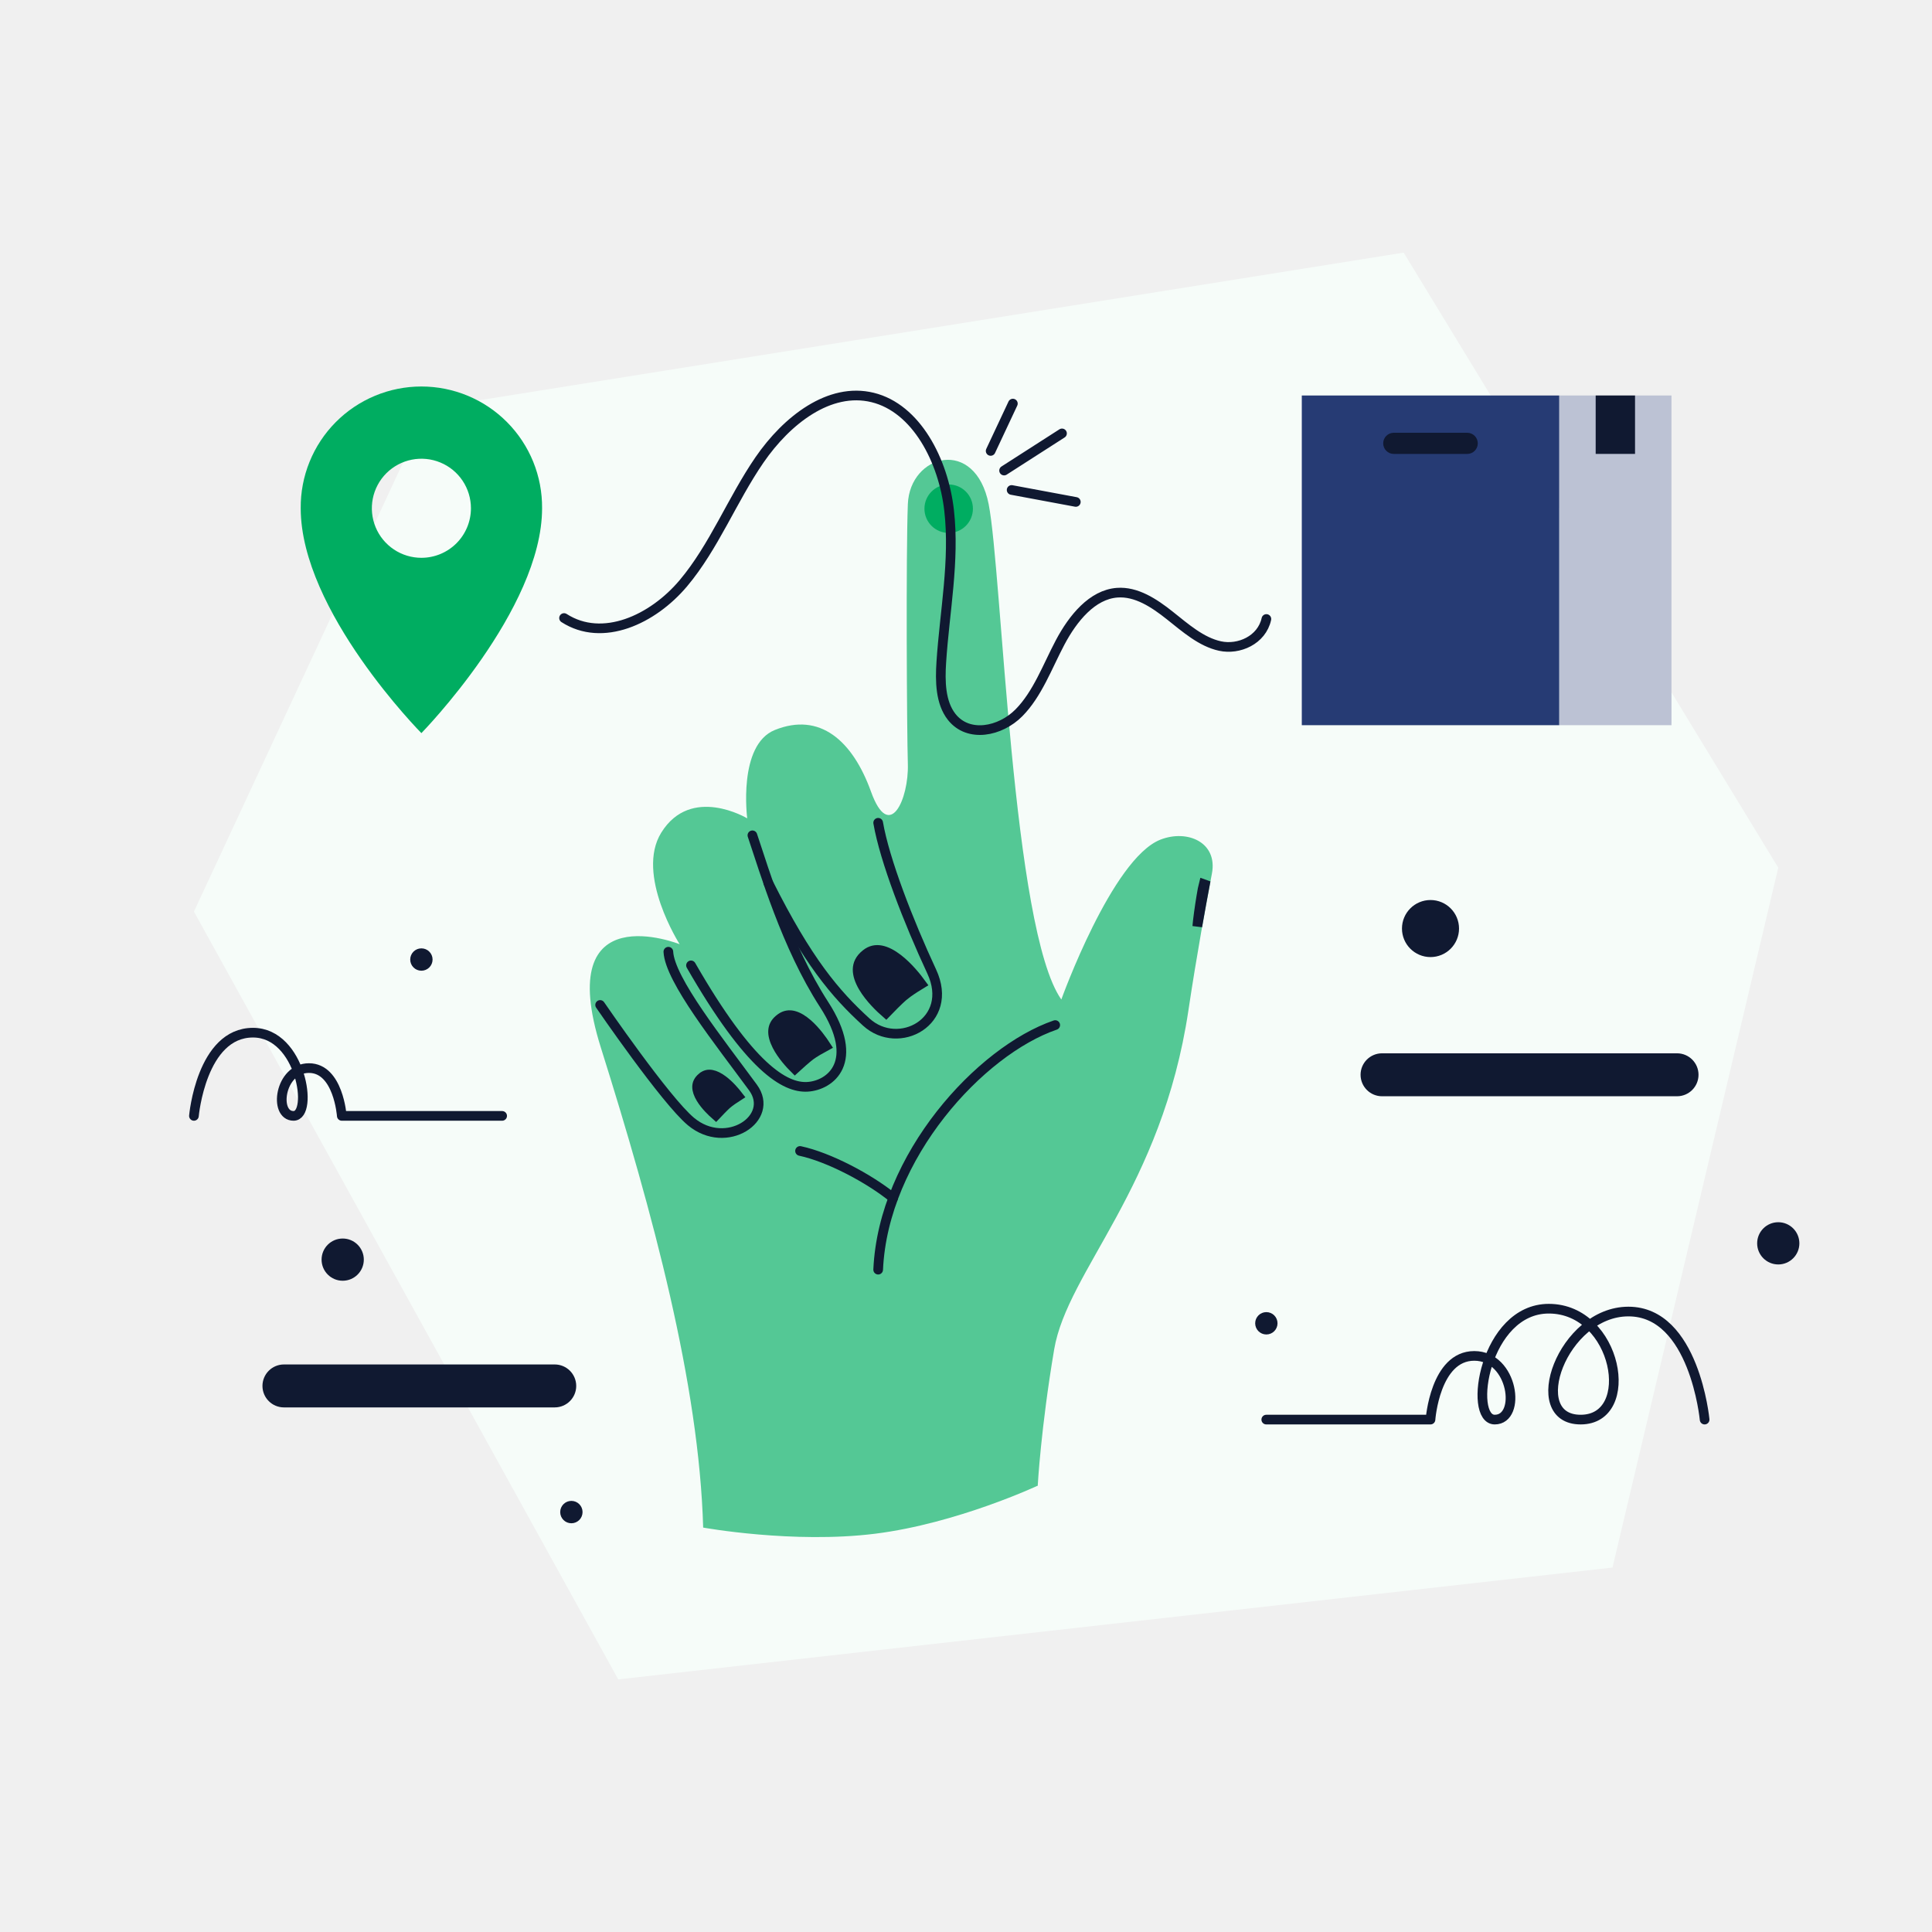
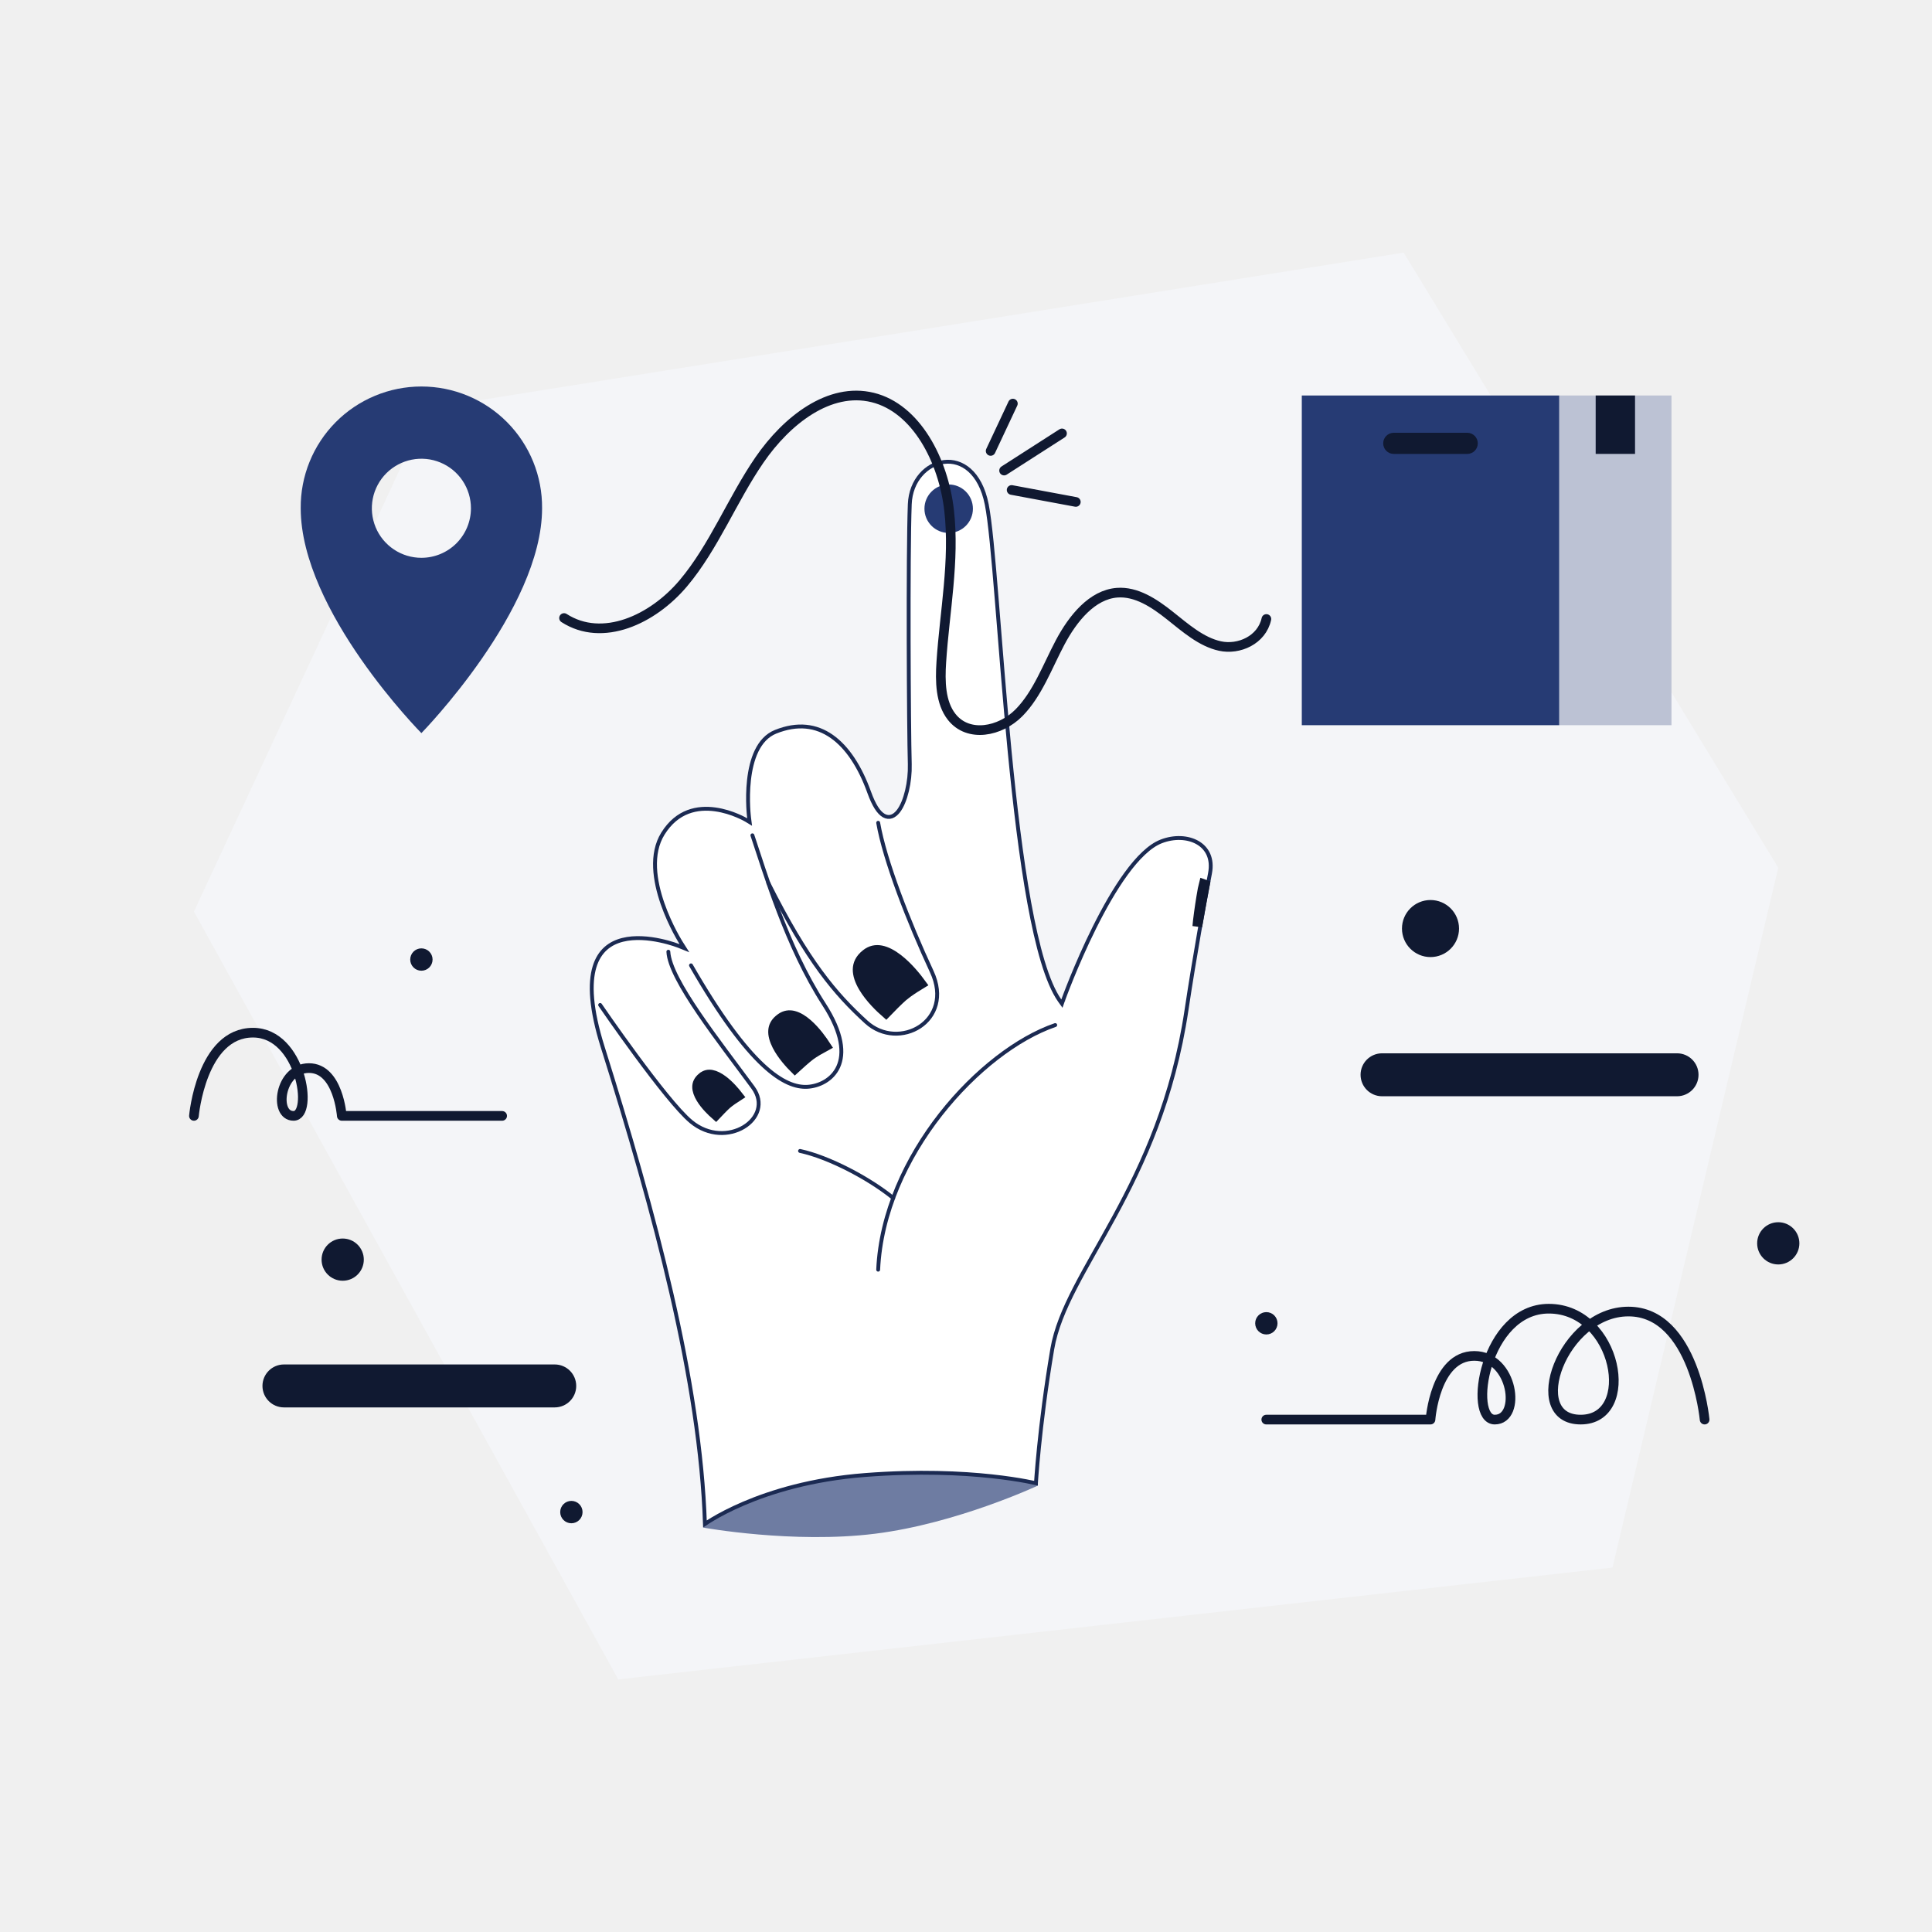
<svg xmlns="http://www.w3.org/2000/svg" width="100" height="100" viewBox="0 0 100 100" fill="none">
  <path d="M92.043 65.198C92.508 65.198 92.885 64.82 92.885 64.355C92.885 63.889 92.508 63.512 92.043 63.512C91.577 63.512 91.2 63.889 91.2 64.355C91.2 64.82 91.577 65.198 92.043 65.198Z" fill="#101931" stroke="#101931" stroke-width="0.5" stroke-miterlimit="10" />
-   <path d="M72.654 13.076L22.166 21.139L10.038 47.183L32 86.924L83.463 81.135L92.043 44.911L72.654 13.076Z" fill="#F6FCF9" />
+   <path d="M72.654 13.076L22.166 21.139L10.038 47.183L32 86.924L83.463 81.135L92.043 44.911L72.654 13.076Z" fill="#F4F5F8" />
  <path d="M28.713 70.874H14.697C14.221 70.874 13.835 71.26 13.835 71.736C13.835 72.211 14.221 72.597 14.697 72.597H28.713C29.189 72.597 29.575 72.211 29.575 71.736C29.575 71.26 29.189 70.874 28.713 70.874Z" fill="#101931" stroke="#101931" stroke-width="0.5" stroke-miterlimit="10" />
-   <path d="M86.803 54.769H71.534C71.059 54.769 70.673 55.154 70.673 55.63C70.673 56.106 71.059 56.492 71.534 56.492H86.803C87.279 56.492 87.665 56.106 87.665 55.63C87.665 55.154 87.279 54.769 86.803 54.769Z" fill="#101931" stroke="#101931" stroke-width="0.5" stroke-miterlimit="10" />
+   <path d="M86.804 54.769H71.535C71.059 54.769 70.673 55.154 70.673 55.63C70.673 56.106 71.059 56.492 71.535 56.492H86.804C87.279 56.492 87.665 56.106 87.665 55.63C87.665 55.154 87.279 54.769 86.804 54.769Z" fill="#101931" stroke="#101931" stroke-width="0.5" stroke-miterlimit="10" />
  <path d="M10.038 57.758C10.038 57.758 10.422 53.451 13.095 53.451C15.591 53.451 16.242 57.758 15.195 57.758C14.149 57.758 14.466 55.284 15.991 55.284C17.515 55.284 17.691 57.758 17.691 57.758H25.991M88.231 73.478C88.231 73.478 87.701 67.885 84.287 67.885C80.873 67.885 78.871 73.478 81.814 73.478C84.758 73.478 83.728 67.738 80.165 67.738C76.838 67.738 75.97 73.478 77.368 73.478C78.766 73.478 78.34 70.181 76.308 70.181C74.278 70.181 74.042 73.478 74.042 73.478H65.542" stroke="#101931" stroke-width="0.5" stroke-linecap="round" stroke-linejoin="round" />
  <path d="M17.738 66.041C18.204 66.041 18.581 65.664 18.581 65.198C18.581 64.733 18.204 64.356 17.738 64.356C17.273 64.356 16.895 64.733 16.895 65.198C16.895 65.664 17.273 66.041 17.738 66.041Z" fill="#101931" stroke="#101931" stroke-width="0.5" stroke-miterlimit="10" />
  <path d="M29.575 78.594C29.756 78.594 29.903 78.447 29.903 78.265C29.903 78.084 29.756 77.936 29.575 77.936C29.393 77.936 29.246 78.084 29.246 78.265C29.246 78.447 29.393 78.594 29.575 78.594Z" fill="#101931" stroke="#101931" stroke-width="0.5" stroke-miterlimit="10" />
  <path d="M21.811 49.994C21.993 49.994 22.14 49.847 22.14 49.665C22.14 49.484 21.993 49.337 21.811 49.337C21.63 49.337 21.483 49.484 21.483 49.665C21.483 49.847 21.63 49.994 21.811 49.994Z" fill="#101931" stroke="#101931" stroke-width="0.5" stroke-miterlimit="10" />
  <path d="M65.546 68.822C65.728 68.822 65.874 68.675 65.874 68.493C65.874 68.312 65.728 68.165 65.546 68.165C65.365 68.165 65.218 68.312 65.218 68.493C65.218 68.675 65.365 68.822 65.546 68.822Z" fill="#101931" stroke="#101931" stroke-width="0.5" stroke-miterlimit="10" />
-   <path d="M74.043 49.288C74.72 49.288 75.269 48.739 75.269 48.062C75.269 47.384 74.72 46.835 74.043 46.835C73.365 46.835 72.816 47.384 72.816 48.062C72.816 48.739 73.365 49.288 74.043 49.288Z" fill="#101931" stroke="#101931" stroke-width="0.5" stroke-miterlimit="10" />
-   <path d="M53.718 76.895C53.718 76.895 49.532 78.855 45.295 79.385C41.057 79.914 36.395 79.067 36.395 79.067L42.91 68.314L53.718 76.895Z" fill="#54C895" />
-   <path d="M36.396 79.067C36.184 71.65 33.808 62.831 31.1 54.223C28.585 46.233 35.179 48.873 35.179 48.873C35.179 48.873 32.879 45.273 34.226 43.099C35.77 40.609 38.676 42.358 38.676 42.358C38.676 42.358 38.181 38.561 40.106 37.784C42.435 36.844 44.132 38.334 45.085 40.98C46.039 43.626 47.043 41.35 46.99 39.55C46.937 37.751 46.89 28.691 46.99 26.096C47.09 23.5 50.484 22.599 51.173 26.096C51.862 29.591 52.391 48.132 54.934 51.734C54.934 51.734 57.557 44.437 60.066 43.459C61.455 42.917 63.042 43.595 62.727 45.224C62.444 46.684 61.931 49.496 61.513 52.292C60.132 61.517 55.252 65.772 54.563 69.85C53.874 73.928 53.713 76.895 53.713 76.895C53.713 76.895 50.295 76.02 44.786 76.445C39.277 76.871 36.396 79.067 36.396 79.067Z" fill="#54C895" />
+   <path d="M74.042 49.288C74.72 49.288 75.269 48.739 75.269 48.062C75.269 47.384 74.72 46.835 74.042 46.835C73.365 46.835 72.816 47.384 72.816 48.062C72.816 48.739 73.365 49.288 74.042 49.288Z" fill="#101931" stroke="#101931" stroke-width="0.5" stroke-miterlimit="10" />
+   <path d="M53.718 76.895C53.718 76.895 49.532 78.855 45.295 79.385C41.057 79.914 36.395 79.067 36.395 79.067L42.91 68.314L53.718 76.895Z" fill="#6E7CA2" />
+   <path d="M48.873 23.91C49.318 23.857 49.782 23.983 50.176 24.331C50.572 24.68 50.906 25.257 51.075 26.115C51.246 26.982 51.408 28.79 51.594 31.078C51.781 33.364 51.99 36.123 52.258 38.885C52.527 41.647 52.853 44.414 53.272 46.718C53.482 47.87 53.715 48.907 53.975 49.77C54.236 50.632 54.525 51.328 54.852 51.792L54.964 51.948L55.028 51.768L55.029 51.767C55.029 51.766 55.029 51.764 55.03 51.763C55.031 51.759 55.033 51.754 55.036 51.747C55.041 51.733 55.048 51.713 55.058 51.687C55.078 51.633 55.107 51.554 55.145 51.454C55.222 51.253 55.333 50.965 55.475 50.616C55.76 49.918 56.165 48.978 56.648 48.008C57.132 47.037 57.692 46.039 58.286 45.224C58.883 44.405 59.503 43.785 60.102 43.552C60.774 43.29 61.486 43.327 61.986 43.614C62.235 43.758 62.431 43.963 62.548 44.226C62.664 44.488 62.704 44.815 62.629 45.205C62.346 46.666 61.833 49.48 61.414 52.277C60.726 56.873 59.166 60.232 57.69 62.953C56.954 64.31 56.232 65.521 55.656 66.638C55.079 67.757 54.639 68.798 54.464 69.833C54.119 71.875 53.907 73.639 53.78 74.893C53.717 75.519 53.675 76.018 53.649 76.36C53.636 76.532 53.627 76.665 53.621 76.754C53.62 76.76 53.62 76.765 53.62 76.77C53.607 76.767 53.592 76.764 53.577 76.761C53.472 76.737 53.315 76.705 53.111 76.667C52.702 76.591 52.1 76.494 51.326 76.411C49.778 76.245 47.539 76.132 44.778 76.346C42.012 76.559 39.904 77.218 38.486 77.824C37.777 78.127 37.24 78.416 36.881 78.631C36.71 78.733 36.579 78.818 36.488 78.879C36.242 71.486 33.88 62.729 31.195 54.193C30.569 52.203 30.516 50.892 30.772 50.045C31.025 49.207 31.582 48.81 32.221 48.648C32.865 48.485 33.594 48.561 34.167 48.683C34.452 48.743 34.697 48.814 34.87 48.87C34.956 48.898 35.025 48.922 35.071 48.94C35.094 48.948 35.112 48.954 35.124 48.959C35.13 48.961 35.135 48.963 35.138 48.964C35.139 48.964 35.14 48.966 35.14 48.966H35.141L35.43 49.082L35.263 48.818L35.261 48.816C35.261 48.815 35.258 48.813 35.257 48.81C35.252 48.803 35.246 48.792 35.238 48.779C35.222 48.753 35.198 48.714 35.169 48.663C35.109 48.562 35.025 48.414 34.928 48.23C34.736 47.862 34.493 47.348 34.292 46.769C33.887 45.601 33.663 44.197 34.31 43.151C34.685 42.547 35.14 42.204 35.608 42.026C36.078 41.848 36.568 41.832 37.016 41.894C37.465 41.955 37.868 42.093 38.159 42.216C38.304 42.277 38.421 42.334 38.502 42.376C38.542 42.397 38.573 42.414 38.593 42.426C38.604 42.432 38.612 42.435 38.617 42.438C38.62 42.44 38.622 42.442 38.623 42.442L38.624 42.443L38.801 42.55L38.775 42.344L38.774 42.342C38.774 42.34 38.774 42.338 38.773 42.335C38.772 42.328 38.772 42.317 38.77 42.304C38.767 42.276 38.762 42.236 38.758 42.184C38.748 42.08 38.736 41.93 38.728 41.748C38.712 41.383 38.711 40.889 38.768 40.373C38.826 39.856 38.943 39.321 39.16 38.87C39.377 38.42 39.692 38.059 40.143 37.877C41.279 37.419 42.249 37.554 43.053 38.119C43.864 38.688 44.518 39.7 44.991 41.014C45.112 41.349 45.234 41.61 45.358 41.806C45.481 42 45.61 42.136 45.743 42.213C45.88 42.291 46.02 42.306 46.153 42.26C46.282 42.215 46.396 42.118 46.494 41.994C46.689 41.746 46.843 41.36 46.946 40.929C47.05 40.495 47.103 40.007 47.09 39.548C47.037 37.749 46.99 28.692 47.09 26.1C47.138 24.846 47.98 24.016 48.873 23.91Z" fill="white" stroke="#1B2A52" stroke-width="0.2" />
  <path d="M36.837 55.628C37.019 55.66 37.218 55.764 37.42 55.915C37.754 56.165 38.046 56.511 38.216 56.731C38.032 56.849 37.771 57.02 37.615 57.159C37.461 57.297 37.212 57.558 37.052 57.727C36.843 57.544 36.502 57.218 36.282 56.855C36.153 56.64 36.08 56.436 36.081 56.257C36.082 56.092 36.145 55.922 36.347 55.757H36.348C36.506 55.627 36.667 55.597 36.837 55.628ZM40.415 52.695C40.638 52.538 40.858 52.515 41.082 52.572C41.317 52.632 41.563 52.785 41.802 52.993C42.223 53.36 42.572 53.855 42.757 54.141C42.518 54.27 42.141 54.48 41.929 54.642C41.713 54.807 41.353 55.132 41.143 55.325C40.905 55.09 40.475 54.627 40.218 54.122C40.075 53.84 39.997 53.57 40.016 53.333C40.031 53.138 40.113 52.945 40.319 52.77L40.415 52.695ZM44.82 49.383C45.074 49.18 45.337 49.136 45.609 49.188C45.891 49.243 46.189 49.405 46.481 49.63C47.013 50.04 47.465 50.614 47.691 50.925C47.498 51.042 47.215 51.219 46.982 51.388L46.742 51.575C46.497 51.787 46.085 52.207 45.861 52.44C45.576 52.193 45.024 51.674 44.681 51.089C44.495 50.772 44.385 50.458 44.39 50.174C44.395 49.904 44.505 49.633 44.82 49.383Z" fill="#101931" stroke="#101931" stroke-width="0.5" />
-   <path d="M54.618 53.057C50.751 54.382 45.718 59.838 45.454 65.718M34.594 49.261C34.665 50.709 37.24 53.926 38.974 56.289C40.139 57.878 37.596 59.573 35.768 58.054C34.447 56.958 31.063 52.016 31.063 52.016M38.944 43.236C39.573 45.09 40.704 48.979 42.647 51.98C44.589 54.982 42.964 56.183 41.797 56.253C40.629 56.324 38.81 55.265 35.766 49.967" stroke="#101931" stroke-width="0.5" stroke-linecap="round" stroke-linejoin="round" />
-   <path d="M45.454 42.587C45.789 44.529 47.026 47.707 48.226 50.287C49.426 52.866 46.514 54.432 44.836 52.9C43.229 51.434 41.798 49.75 39.764 45.696M46.232 62.007C44.977 60.986 42.894 59.891 41.41 59.573" stroke="#101931" stroke-width="0.5" stroke-linecap="round" stroke-linejoin="round" />
+   <path d="M54.618 53.057C50.751 54.382 45.718 59.838 45.454 65.718M34.594 49.261C34.665 50.709 37.24 53.926 38.974 56.289C40.139 57.878 37.596 59.573 35.768 58.054C34.447 56.958 31.063 52.016 31.063 52.016M38.944 43.236C39.573 45.09 40.704 48.979 42.647 51.98C44.589 54.982 42.964 56.183 41.797 56.253C40.629 56.324 38.81 55.265 35.766 49.967" stroke="#1B2A52" stroke-width="0.2" stroke-linecap="round" stroke-linejoin="round" />
+   <path d="M45.454 42.587C45.789 44.529 47.026 47.707 48.226 50.287C49.426 52.866 46.514 54.432 44.836 52.9C43.229 51.434 41.798 49.75 39.764 45.696M46.232 62.007C44.977 60.986 42.894 59.891 41.41 59.573" stroke="#1B2A52" stroke-width="0.2" stroke-linecap="round" stroke-linejoin="round" />
  <path d="M62.368 45.781C62.253 46.386 62.118 47.128 61.973 47.952C61.974 47.938 61.974 47.924 61.975 47.909L61.999 47.668C62.065 47.115 62.148 46.564 62.247 46.016C62.255 45.974 62.279 45.87 62.307 45.759C62.327 45.766 62.347 45.773 62.368 45.781Z" fill="#101931" stroke="#101931" stroke-width="0.5" />
-   <path d="M49.104 27.585C49.797 27.585 50.358 27.023 50.358 26.331C50.358 25.638 49.797 25.076 49.104 25.076C48.411 25.076 47.849 25.638 47.849 26.331C47.849 27.023 48.411 27.585 49.104 27.585Z" fill="#00AD61" />
-   <path d="M21.811 37.946C21.811 37.946 15.565 31.634 15.565 26.308C15.557 25.483 15.713 24.664 16.024 23.9C16.334 23.136 16.793 22.44 17.374 21.854C17.955 21.268 18.646 20.803 19.408 20.486C20.169 20.168 20.986 20.005 21.811 20.005C22.636 20.005 23.453 20.168 24.215 20.486C24.976 20.803 25.667 21.268 26.248 21.854C26.829 22.44 27.288 23.136 27.599 23.9C27.909 24.664 28.065 25.483 28.058 26.308C28.058 31.568 21.811 37.946 21.811 37.946ZM24.376 26.308C24.376 25.801 24.226 25.305 23.944 24.883C23.662 24.461 23.262 24.133 22.793 23.939C22.324 23.744 21.809 23.694 21.311 23.793C20.814 23.892 20.357 24.136 19.998 24.494C19.639 24.853 19.395 25.31 19.296 25.808C19.197 26.305 19.248 26.821 19.442 27.289C19.636 27.758 19.965 28.158 20.387 28.44C20.808 28.722 21.304 28.872 21.811 28.872C22.492 28.872 23.144 28.602 23.625 28.121C24.106 27.64 24.376 26.988 24.376 26.308Z" fill="#00AD61" />
+   <path d="M49.104 27.585C49.797 27.585 50.358 27.023 50.358 26.331C50.358 25.638 49.797 25.076 49.104 25.076C48.411 25.076 47.849 25.638 47.849 26.331C47.849 27.023 48.411 27.585 49.104 27.585Z" fill="#263B74" />
+   <path d="M21.811 37.946C21.811 37.946 15.565 31.634 15.565 26.308C15.557 25.483 15.713 24.664 16.024 23.9C16.334 23.136 16.793 22.44 17.374 21.854C17.955 21.268 18.646 20.803 19.408 20.486C20.169 20.168 20.986 20.005 21.811 20.005C22.636 20.005 23.453 20.168 24.215 20.486C24.976 20.803 25.667 21.268 26.248 21.854C26.829 22.44 27.288 23.136 27.599 23.9C27.909 24.664 28.065 25.483 28.058 26.308C28.058 31.568 21.811 37.946 21.811 37.946ZM24.376 26.308C24.376 25.801 24.226 25.305 23.944 24.883C23.662 24.461 23.262 24.133 22.793 23.939C22.324 23.744 21.809 23.694 21.311 23.793C20.814 23.892 20.357 24.136 19.998 24.494C19.639 24.853 19.395 25.31 19.296 25.808C19.197 26.305 19.248 26.821 19.442 27.289C19.636 27.758 19.965 28.158 20.387 28.44C20.808 28.722 21.304 28.872 21.811 28.872C22.492 28.872 23.144 28.602 23.625 28.121C24.106 27.64 24.376 26.988 24.376 26.308Z" fill="#263B74" />
  <path d="M86.516 20.471H80.704V37.536H86.516V20.471Z" fill="#BCC2D4" />
  <path d="M84.379 20.721V23.244H82.842V20.721H84.379Z" fill="#101931" stroke="#101931" stroke-width="0.5" />
  <path d="M80.704 20.471H67.381V37.536H80.704V20.471Z" fill="#263B74" />
  <path d="M72.141 22.65H75.944C76.108 22.651 76.24 22.783 76.24 22.947V22.948C76.24 23.112 76.108 23.245 75.944 23.245H72.141C71.977 23.245 71.844 23.112 71.844 22.948V22.947C71.844 22.783 71.977 22.651 72.141 22.65Z" fill="#101931" stroke="#101931" stroke-width="0.5" />
  <path d="M29.195 31.989C31.188 33.272 33.785 32.071 35.37 30.189C36.955 28.307 37.9 25.857 39.311 23.805C40.723 21.752 42.93 20.025 45.169 20.574C47.425 21.127 48.831 23.824 49.126 26.424C49.422 29.024 48.893 31.65 48.722 34.267C48.656 35.261 48.675 36.367 49.26 37.108C50.122 38.2 51.773 37.871 52.737 36.897C53.701 35.923 54.207 34.51 54.872 33.253C55.538 31.997 56.534 30.776 57.822 30.678C58.812 30.603 59.735 31.211 60.548 31.857C61.361 32.502 62.176 33.227 63.148 33.439C64.12 33.651 65.307 33.134 65.548 32.039M51.972 24.356L54.969 22.433M52.362 25.361L55.684 25.98M51.276 23.34L52.426 20.89" stroke="#101931" stroke-width="0.5" stroke-linecap="round" stroke-linejoin="round" />
</svg>
